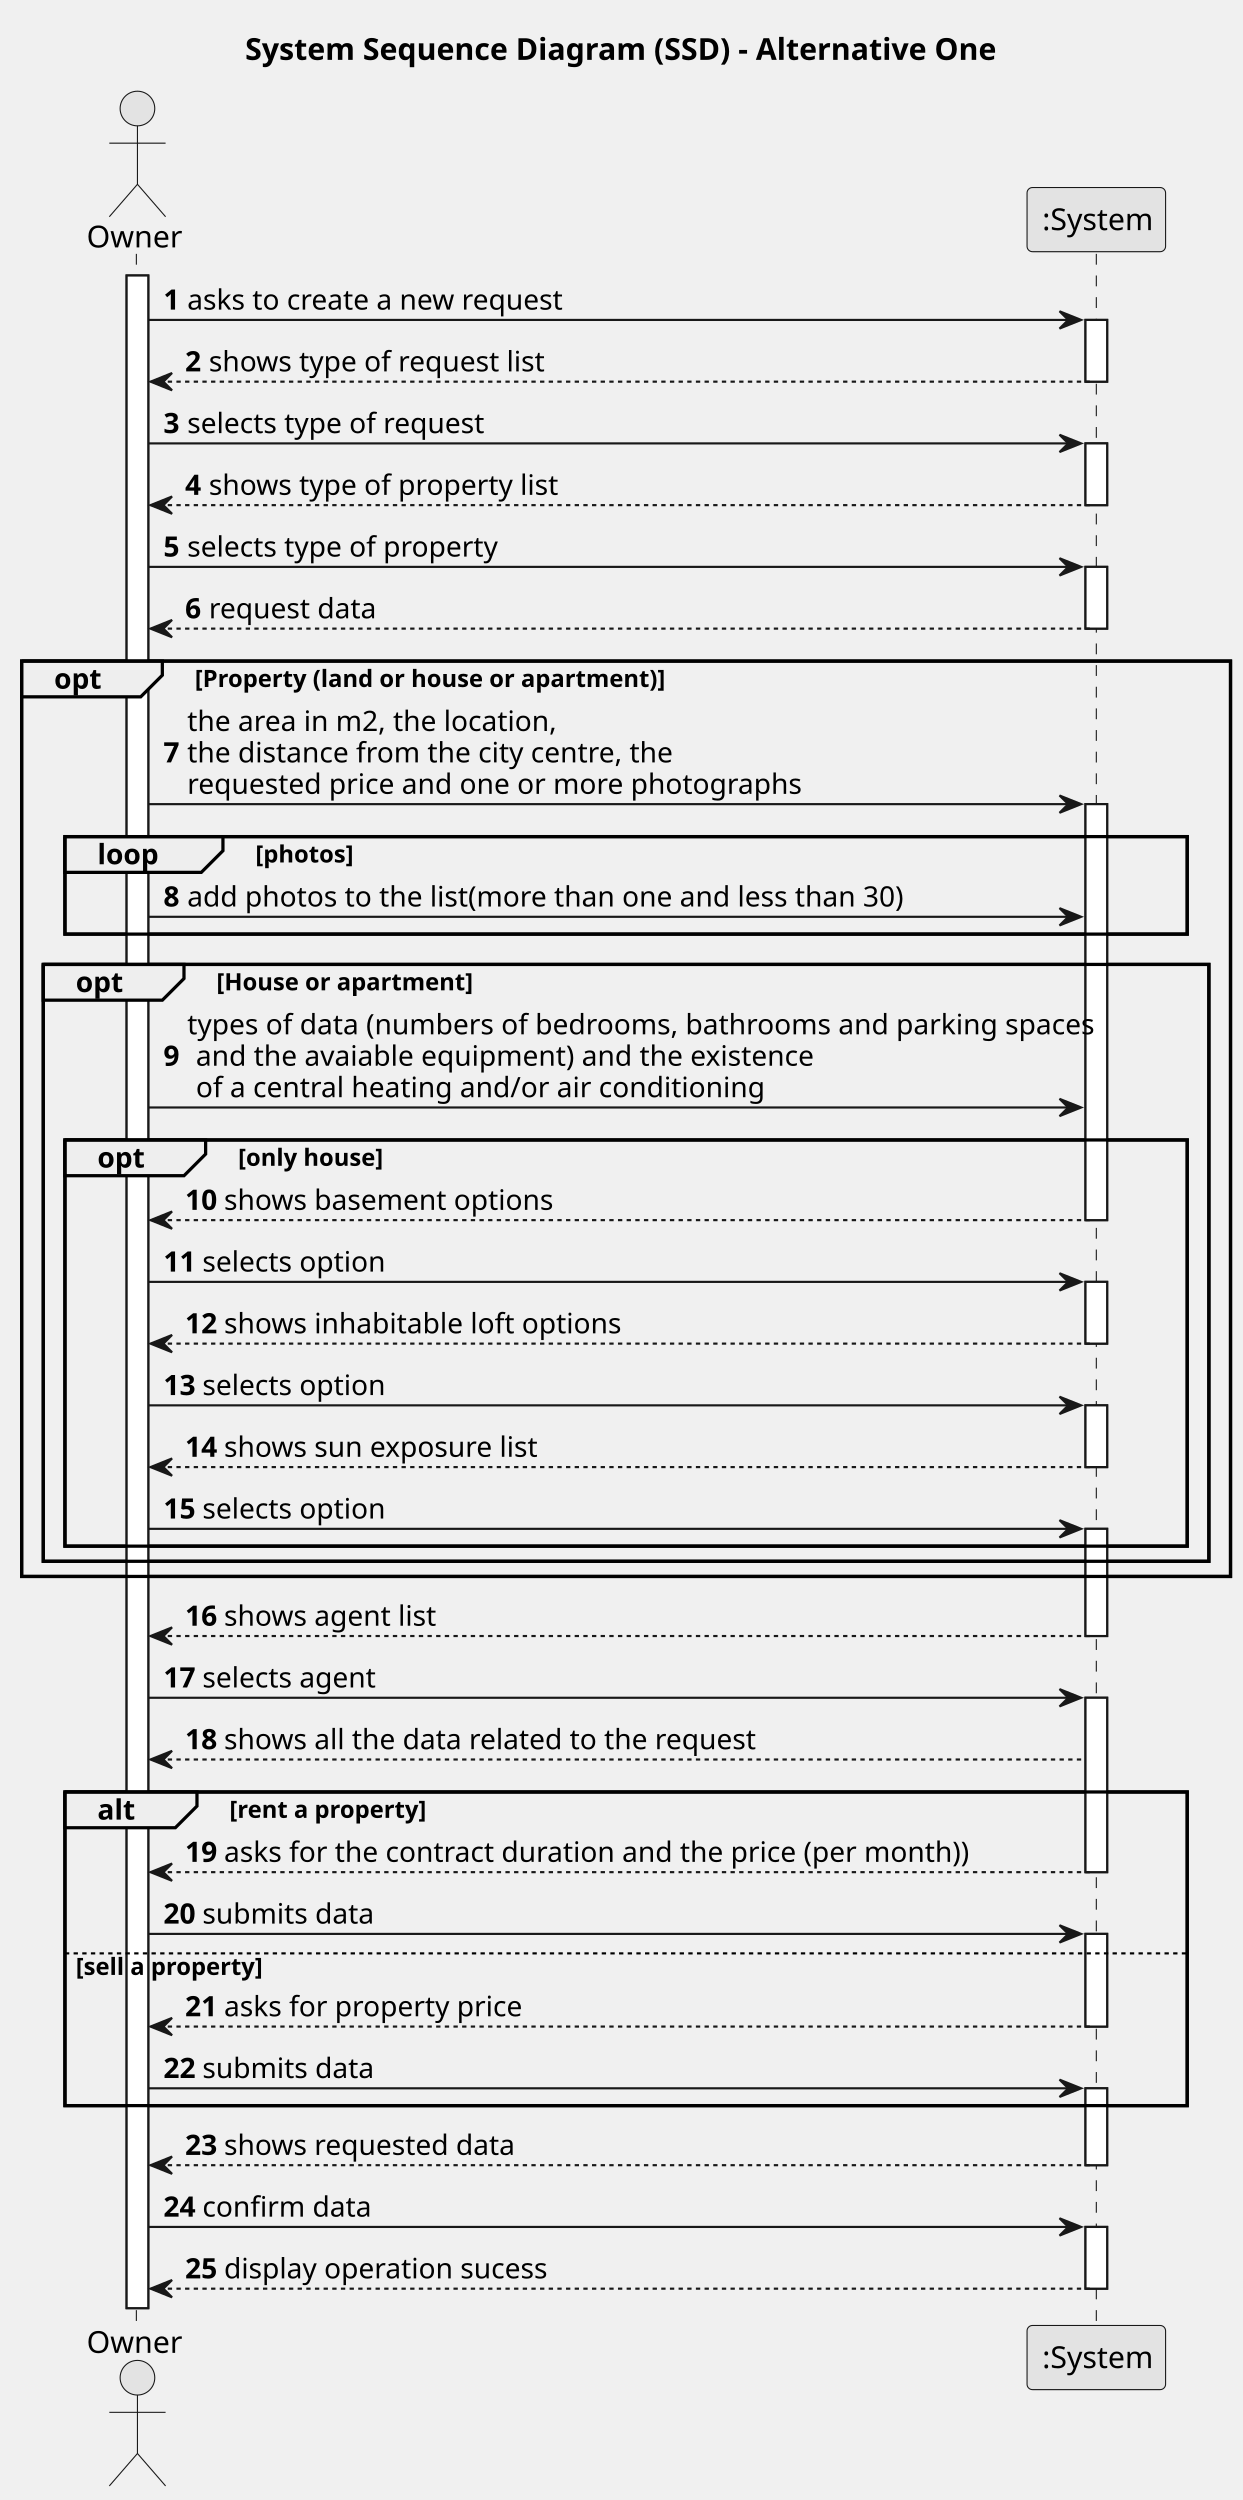
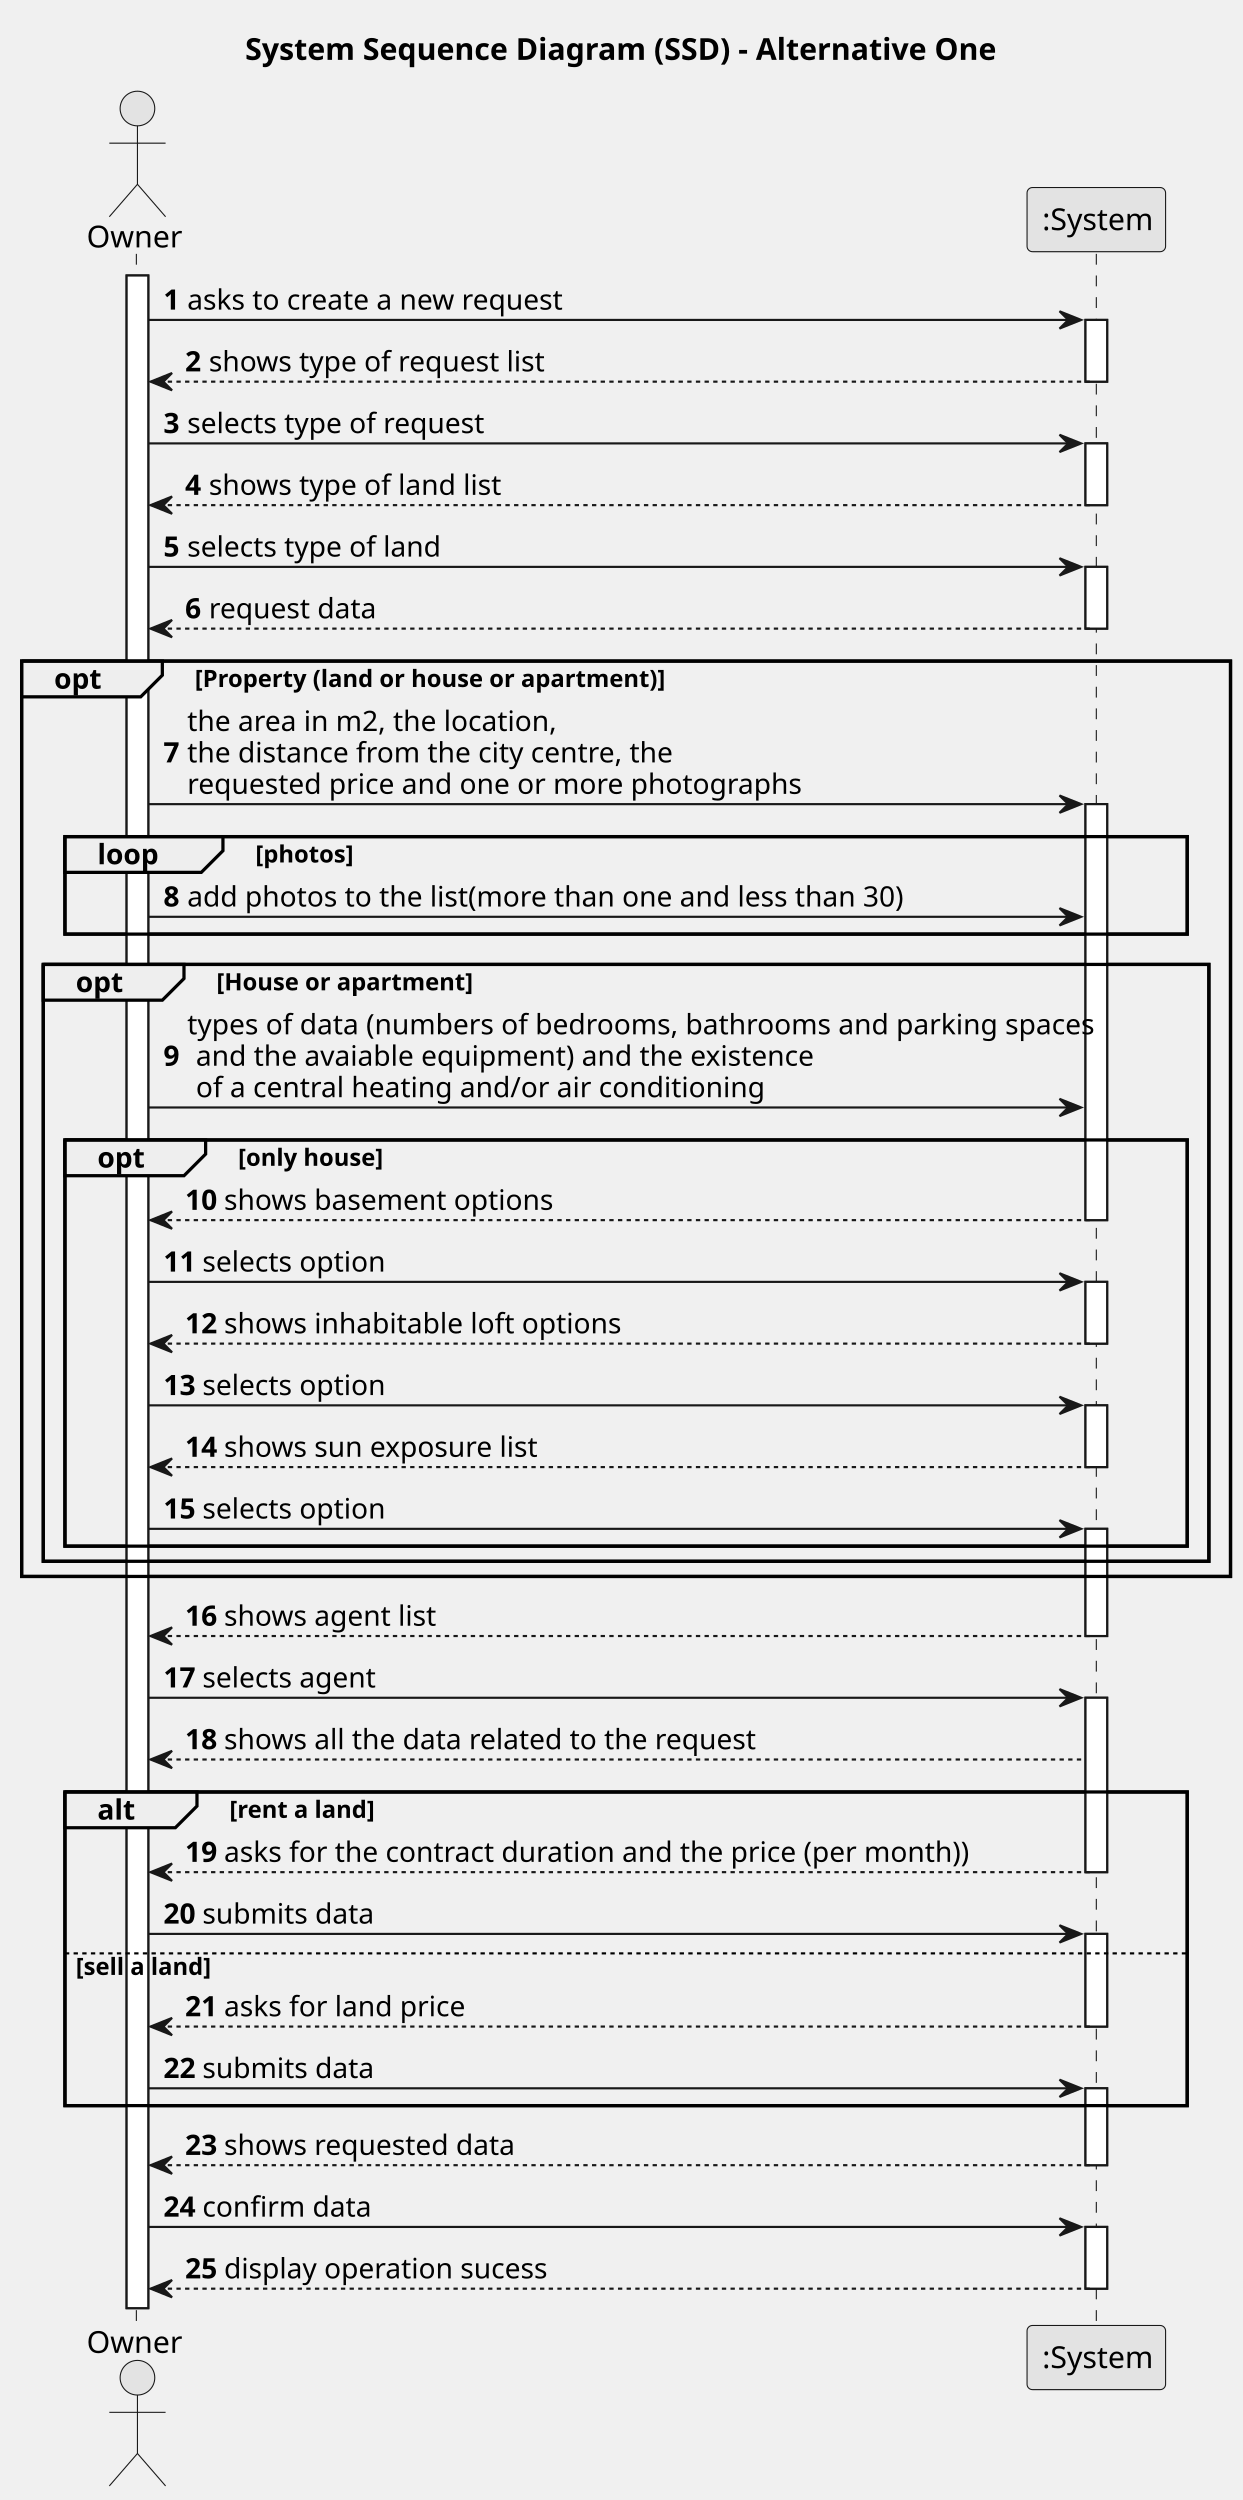
<svg xmlns="http://www.w3.org/2000/svg" contentStyleType="text/css" height="1155px" preserveAspectRatio="none" style="width:574px;height:1155px;background:#FFFFFF;" version="1.1" viewBox="0 0 574 1155" width="574px" zoomAndPan="magnify">
  <defs />
  <g>
    <text fill="#000000" font-family="sans-serif" font-size="14" font-weight="bold" lengthAdjust="spacing" textLength="351" x="113.25" y="27.674">System Sequence Diagram (SSD) - Alternative One</text>
    <rect fill="#FFFFFF" height="939.086" style="stroke:#181818;stroke-width:1.0;" width="10" x="58.5" y="127.281" />
    <rect fill="#FFFFFF" height="28.523" style="stroke:#181818;stroke-width:1.0;" width="10" x="501.5" y="147.805" />
    <rect fill="#FFFFFF" height="28.523" style="stroke:#181818;stroke-width:1.0;" width="10" x="501.5" y="204.852" />
    <rect fill="#FFFFFF" height="28.523" style="stroke:#181818;stroke-width:1.0;" width="10" x="501.5" y="261.898" />
    <rect fill="#FFFFFF" height="192.188" style="stroke:#181818;stroke-width:1.0;" width="10" x="501.5" y="371.516" />
    <rect fill="#FFFFFF" height="28.523" style="stroke:#181818;stroke-width:1.0;" width="10" x="501.5" y="592.227" />
    <rect fill="#FFFFFF" height="28.523" style="stroke:#181818;stroke-width:1.0;" width="10" x="501.5" y="649.273" />
    <rect fill="#FFFFFF" height="49.523" style="stroke:#181818;stroke-width:1.0;" width="10" x="501.5" y="706.32" />
    <rect fill="#FFFFFF" height="80.57" style="stroke:#181818;stroke-width:1.0;" width="10" x="501.5" y="784.367" />
    <rect fill="#FFFFFF" height="42.812" style="stroke:#181818;stroke-width:1.0;" width="10" x="501.5" y="893.461" />
    <rect fill="#FFFFFF" height="35.523" style="stroke:#181818;stroke-width:1.0;" width="10" x="501.5" y="964.797" />
    <rect fill="#FFFFFF" height="28.523" style="stroke:#181818;stroke-width:1.0;" width="10" x="501.5" y="1028.844" />
    <rect fill="none" height="422.898" style="stroke:#000000;stroke-width:1.5;" width="558.5" x="10" y="305.422" />
    <rect fill="none" height="45.047" style="stroke:#000000;stroke-width:1.5;" width="518.5" x="30" y="386.516" />
    <rect fill="none" height="275.758" style="stroke:#000000;stroke-width:1.5;" width="538.5" x="20" y="445.562" />
    <rect fill="none" height="187.664" style="stroke:#000000;stroke-width:1.5;" width="518.5" x="30" y="526.656" />
    <rect fill="none" height="144.906" style="stroke:#000000;stroke-width:1.5;" width="518.5" x="30" y="827.891" />
    <line style="stroke:#181818;stroke-width:0.5;stroke-dasharray:5.0,5.0;" x1="63" x2="63" y1="117.281" y2="1075.367" />
    <line style="stroke:#181818;stroke-width:0.5;stroke-dasharray:5.0,5.0;" x1="506.5" x2="506.5" y1="117.281" y2="1075.367" />
    <text fill="#000000" font-family="sans-serif" font-size="14" lengthAdjust="spacing" textLength="41" x="40" y="114.314">Owner</text>
    <ellipse cx="63.5" cy="50.141" fill="#E3E3E3" rx="8" ry="8" style="stroke:#181818;stroke-width:0.5;" />
    <path d="M63.5,58.141 L63.5,85.141 M50.5,66.141 L76.5,66.141 M63.5,85.141 L50.5,100.141 M63.5,85.141 L76.5,100.141 " fill="none" style="stroke:#181818;stroke-width:0.5;" />
    <text fill="#000000" font-family="sans-serif" font-size="14" lengthAdjust="spacing" textLength="41" x="40" y="1087.041">Owner</text>
    <ellipse cx="63.5" cy="1098.508" fill="#E3E3E3" rx="8" ry="8" style="stroke:#181818;stroke-width:0.5;" />
    <path d="M63.5,1106.508 L63.5,1133.508 M50.5,1114.508 L76.5,1114.508 M63.5,1133.508 L50.5,1148.508 M63.5,1133.508 L76.5,1148.508 " fill="none" style="stroke:#181818;stroke-width:0.5;" />
    <rect fill="#E3E3E3" height="29.641" rx="2.5" ry="2.5" style="stroke:#181818;stroke-width:0.5;" width="64" x="474.5" y="86.641" />
    <text fill="#000000" font-family="sans-serif" font-size="14" lengthAdjust="spacing" textLength="50" x="481.5" y="106.314">:System</text>
    <rect fill="#E3E3E3" height="29.641" rx="2.5" ry="2.5" style="stroke:#181818;stroke-width:0.5;" width="64" x="474.5" y="1074.367" />
    <text fill="#000000" font-family="sans-serif" font-size="14" lengthAdjust="spacing" textLength="50" x="481.5" y="1094.041">:System</text>
    <rect fill="#FFFFFF" height="939.086" style="stroke:#181818;stroke-width:1.0;" width="10" x="58.5" y="127.281" />
    <rect fill="#FFFFFF" height="28.523" style="stroke:#181818;stroke-width:1.0;" width="10" x="501.5" y="147.805" />
    <rect fill="#FFFFFF" height="28.523" style="stroke:#181818;stroke-width:1.0;" width="10" x="501.5" y="204.852" />
    <rect fill="#FFFFFF" height="28.523" style="stroke:#181818;stroke-width:1.0;" width="10" x="501.5" y="261.898" />
    <rect fill="#FFFFFF" height="192.188" style="stroke:#181818;stroke-width:1.0;" width="10" x="501.5" y="371.516" />
    <rect fill="#FFFFFF" height="28.523" style="stroke:#181818;stroke-width:1.0;" width="10" x="501.5" y="592.227" />
    <rect fill="#FFFFFF" height="28.523" style="stroke:#181818;stroke-width:1.0;" width="10" x="501.5" y="649.273" />
    <rect fill="#FFFFFF" height="49.523" style="stroke:#181818;stroke-width:1.0;" width="10" x="501.5" y="706.32" />
    <rect fill="#FFFFFF" height="80.57" style="stroke:#181818;stroke-width:1.0;" width="10" x="501.5" y="784.367" />
    <rect fill="#FFFFFF" height="42.812" style="stroke:#181818;stroke-width:1.0;" width="10" x="501.5" y="893.461" />
    <rect fill="#FFFFFF" height="35.523" style="stroke:#181818;stroke-width:1.0;" width="10" x="501.5" y="964.797" />
    <rect fill="#FFFFFF" height="28.523" style="stroke:#181818;stroke-width:1.0;" width="10" x="501.5" y="1028.844" />
    <polygon fill="#181818" points="489.5,143.805,499.5,147.805,489.5,151.805,493.5,147.805" style="stroke:#181818;stroke-width:1.0;" />
    <line style="stroke:#181818;stroke-width:1.0;" x1="68.5" x2="495.5" y1="147.805" y2="147.805" />
    <text fill="#000000" font-family="sans-serif" font-size="13" font-weight="bold" lengthAdjust="spacing" textLength="7" x="75.5" y="143.05">1</text>
    <text fill="#000000" font-family="sans-serif" font-size="13" lengthAdjust="spacing" textLength="168" x="86.5" y="143.05">asks to create a new request</text>
    <polygon fill="#181818" points="79.5,172.328,69.5,176.328,79.5,180.328,75.5,176.328" style="stroke:#181818;stroke-width:1.0;" />
    <line style="stroke:#181818;stroke-width:1.0;stroke-dasharray:2.0,2.0;" x1="73.5" x2="505.5" y1="176.328" y2="176.328" />
    <text fill="#000000" font-family="sans-serif" font-size="13" font-weight="bold" lengthAdjust="spacing" textLength="7" x="85.5" y="171.573">2</text>
    <text fill="#000000" font-family="sans-serif" font-size="13" lengthAdjust="spacing" textLength="148" x="96.5" y="171.573">shows type of request list</text>
    <polygon fill="#181818" points="489.5,200.852,499.5,204.852,489.5,208.852,493.5,204.852" style="stroke:#181818;stroke-width:1.0;" />
    <line style="stroke:#181818;stroke-width:1.0;" x1="68.5" x2="495.5" y1="204.852" y2="204.852" />
    <text fill="#000000" font-family="sans-serif" font-size="13" font-weight="bold" lengthAdjust="spacing" textLength="7" x="75.5" y="200.097">3</text>
    <text fill="#000000" font-family="sans-serif" font-size="13" lengthAdjust="spacing" textLength="132" x="86.5" y="200.097">selects type of request</text>
    <polygon fill="#181818" points="79.5,229.375,69.5,233.375,79.5,237.375,75.5,233.375" style="stroke:#181818;stroke-width:1.0;" />
    <line style="stroke:#181818;stroke-width:1.0;stroke-dasharray:2.0,2.0;" x1="73.5" x2="505.5" y1="233.375" y2="233.375" />
    <text fill="#000000" font-family="sans-serif" font-size="13" font-weight="bold" lengthAdjust="spacing" textLength="7" x="85.5" y="228.62">4</text>
-     <text fill="#000000" font-family="sans-serif" font-size="13" lengthAdjust="spacing" textLength="152" x="96.5" y="228.62">shows type of property list</text>
+     <text fill="#000000" font-family="sans-serif" font-size="13" lengthAdjust="spacing" textLength="152" x="96.5" y="228.62">shows type of land list</text>
    <polygon fill="#181818" points="489.5,257.898,499.5,261.898,489.5,265.898,493.5,261.898" style="stroke:#181818;stroke-width:1.0;" />
    <line style="stroke:#181818;stroke-width:1.0;" x1="68.5" x2="495.5" y1="261.898" y2="261.898" />
    <text fill="#000000" font-family="sans-serif" font-size="13" font-weight="bold" lengthAdjust="spacing" textLength="7" x="75.5" y="257.144">5</text>
-     <text fill="#000000" font-family="sans-serif" font-size="13" lengthAdjust="spacing" textLength="136" x="86.5" y="257.144">selects type of property</text>
+     <text fill="#000000" font-family="sans-serif" font-size="13" lengthAdjust="spacing" textLength="136" x="86.5" y="257.144">selects type of land</text>
    <polygon fill="#181818" points="79.5,286.422,69.5,290.422,79.5,294.422,75.5,290.422" style="stroke:#181818;stroke-width:1.0;" />
    <line style="stroke:#181818;stroke-width:1.0;stroke-dasharray:2.0,2.0;" x1="73.5" x2="505.5" y1="290.422" y2="290.422" />
    <text fill="#000000" font-family="sans-serif" font-size="13" font-weight="bold" lengthAdjust="spacing" textLength="7" x="85.5" y="285.667">6</text>
    <text fill="#000000" font-family="sans-serif" font-size="13" lengthAdjust="spacing" textLength="72" x="96.5" y="285.667">request data</text>
    <path d="M10,305.422 L75,305.422 L75,311.945 L65,321.945 L10,321.945 L10,305.422 " fill="#EEEEEE" style="stroke:#000000;stroke-width:1.5;" />
    <rect fill="none" height="422.898" style="stroke:#000000;stroke-width:1.5;" width="558.5" x="10" y="305.422" />
    <text fill="#000000" font-family="sans-serif" font-size="13" font-weight="bold" lengthAdjust="spacing" textLength="20" x="25" y="318.19">opt</text>
    <text fill="#000000" font-family="sans-serif" font-size="11" font-weight="bold" lengthAdjust="spacing" textLength="218" x="90" y="317.38">[Property (land or house or apartment)]</text>
    <polygon fill="#181818" points="489.5,367.516,499.5,371.516,489.5,375.516,493.5,371.516" style="stroke:#181818;stroke-width:1.0;" />
    <line style="stroke:#181818;stroke-width:1.0;" x1="68.5" x2="495.5" y1="371.516" y2="371.516" />
    <text fill="#000000" font-family="sans-serif" font-size="13" font-weight="bold" lengthAdjust="spacing" textLength="7" x="75.5" y="352.237">7</text>
    <text fill="#000000" font-family="sans-serif" font-size="13" lengthAdjust="spacing" textLength="162" x="86.5" y="337.714">the area in m2, the location,</text>
    <text fill="#000000" font-family="sans-serif" font-size="13" lengthAdjust="spacing" textLength="213" x="86.5" y="352.237">the distance from the city centre, the</text>
    <text fill="#000000" font-family="sans-serif" font-size="13" lengthAdjust="spacing" textLength="262" x="86.5" y="366.761">requested price and one or more photographs</text>
    <path d="M30,386.516 L103,386.516 L103,393.039 L93,403.039 L30,403.039 L30,386.516 " fill="#EEEEEE" style="stroke:#000000;stroke-width:1.5;" />
    <rect fill="none" height="45.047" style="stroke:#000000;stroke-width:1.5;" width="518.5" x="30" y="386.516" />
    <text fill="#000000" font-family="sans-serif" font-size="13" font-weight="bold" lengthAdjust="spacing" textLength="28" x="45" y="399.284">loop</text>
    <text fill="#000000" font-family="sans-serif" font-size="11" font-weight="bold" lengthAdjust="spacing" textLength="47" x="118" y="398.474">[photos]</text>
    <polygon fill="#181818" points="489.5,419.562,499.5,423.562,489.5,427.562,493.5,423.562" style="stroke:#181818;stroke-width:1.0;" />
    <line style="stroke:#181818;stroke-width:1.0;" x1="68.5" x2="495.5" y1="423.562" y2="423.562" />
    <text fill="#000000" font-family="sans-serif" font-size="13" font-weight="bold" lengthAdjust="spacing" textLength="7" x="75.5" y="418.808">8</text>
    <text fill="#000000" font-family="sans-serif" font-size="13" lengthAdjust="spacing" textLength="313" x="86.5" y="418.808">add photos to the list(more than one and less than 30)</text>
    <path d="M20,445.562 L85,445.562 L85,452.086 L75,462.086 L20,462.086 L20,445.562 " fill="#EEEEEE" style="stroke:#000000;stroke-width:1.5;" />
    <rect fill="none" height="275.758" style="stroke:#000000;stroke-width:1.5;" width="538.5" x="20" y="445.562" />
    <text fill="#000000" font-family="sans-serif" font-size="13" font-weight="bold" lengthAdjust="spacing" textLength="20" x="35" y="458.331">opt</text>
    <text fill="#000000" font-family="sans-serif" font-size="11" font-weight="bold" lengthAdjust="spacing" textLength="118" x="100" y="457.521">[House or apartment]</text>
    <polygon fill="#181818" points="489.5,507.656,499.5,511.656,489.5,515.656,493.5,511.656" style="stroke:#181818;stroke-width:1.0;" />
    <line style="stroke:#181818;stroke-width:1.0;" x1="68.5" x2="495.5" y1="511.656" y2="511.656" />
    <text fill="#000000" font-family="sans-serif" font-size="13" font-weight="bold" lengthAdjust="spacing" textLength="7" x="75.5" y="492.378">9</text>
    <text fill="#000000" font-family="sans-serif" font-size="13" lengthAdjust="spacing" textLength="394" x="86.5" y="477.854">types of data (numbers of bedrooms, bathrooms and parking spaces</text>
    <text fill="#000000" font-family="sans-serif" font-size="13" lengthAdjust="spacing" textLength="268" x="90.5" y="492.378">and the avaiable equipment) and the existence</text>
    <text fill="#000000" font-family="sans-serif" font-size="13" lengthAdjust="spacing" textLength="241" x="90.5" y="506.901">of a central heating and/or air conditioning</text>
    <path d="M30,526.656 L95,526.656 L95,533.18 L85,543.18 L30,543.18 L30,526.656 " fill="#EEEEEE" style="stroke:#000000;stroke-width:1.5;" />
    <rect fill="none" height="187.664" style="stroke:#000000;stroke-width:1.5;" width="518.5" x="30" y="526.656" />
    <text fill="#000000" font-family="sans-serif" font-size="13" font-weight="bold" lengthAdjust="spacing" textLength="20" x="45" y="539.425">opt</text>
    <text fill="#000000" font-family="sans-serif" font-size="11" font-weight="bold" lengthAdjust="spacing" textLength="69" x="110" y="538.614">[only house]</text>
    <polygon fill="#181818" points="79.5,559.703,69.5,563.703,79.5,567.703,75.5,563.703" style="stroke:#181818;stroke-width:1.0;" />
    <line style="stroke:#181818;stroke-width:1.0;stroke-dasharray:2.0,2.0;" x1="73.5" x2="505.5" y1="563.703" y2="563.703" />
    <text fill="#000000" font-family="sans-serif" font-size="13" font-weight="bold" lengthAdjust="spacing" textLength="14" x="85.5" y="558.948">10</text>
    <text fill="#000000" font-family="sans-serif" font-size="13" lengthAdjust="spacing" textLength="144" x="103.5" y="558.948">shows basement options</text>
    <polygon fill="#181818" points="489.5,588.227,499.5,592.227,489.5,596.227,493.5,592.227" style="stroke:#181818;stroke-width:1.0;" />
    <line style="stroke:#181818;stroke-width:1.0;" x1="68.5" x2="495.5" y1="592.227" y2="592.227" />
    <text fill="#000000" font-family="sans-serif" font-size="13" font-weight="bold" lengthAdjust="spacing" textLength="14" x="75.5" y="587.472">11</text>
    <text fill="#000000" font-family="sans-serif" font-size="13" lengthAdjust="spacing" textLength="81" x="93.5" y="587.472">selects option</text>
    <polygon fill="#181818" points="79.5,616.75,69.5,620.75,79.5,624.75,75.5,620.75" style="stroke:#181818;stroke-width:1.0;" />
    <line style="stroke:#181818;stroke-width:1.0;stroke-dasharray:2.0,2.0;" x1="73.5" x2="505.5" y1="620.75" y2="620.75" />
    <text fill="#000000" font-family="sans-serif" font-size="13" font-weight="bold" lengthAdjust="spacing" textLength="14" x="85.5" y="615.995">12</text>
    <text fill="#000000" font-family="sans-serif" font-size="13" lengthAdjust="spacing" textLength="170" x="103.5" y="615.995">shows inhabitable loft options</text>
    <polygon fill="#181818" points="489.5,645.273,499.5,649.273,489.5,653.273,493.5,649.273" style="stroke:#181818;stroke-width:1.0;" />
    <line style="stroke:#181818;stroke-width:1.0;" x1="68.5" x2="495.5" y1="649.273" y2="649.273" />
    <text fill="#000000" font-family="sans-serif" font-size="13" font-weight="bold" lengthAdjust="spacing" textLength="14" x="75.5" y="644.519">13</text>
    <text fill="#000000" font-family="sans-serif" font-size="13" lengthAdjust="spacing" textLength="81" x="93.5" y="644.519">selects option</text>
    <polygon fill="#181818" points="79.5,673.797,69.5,677.797,79.5,681.797,75.5,677.797" style="stroke:#181818;stroke-width:1.0;" />
    <line style="stroke:#181818;stroke-width:1.0;stroke-dasharray:2.0,2.0;" x1="73.5" x2="505.5" y1="677.797" y2="677.797" />
    <text fill="#000000" font-family="sans-serif" font-size="13" font-weight="bold" lengthAdjust="spacing" textLength="14" x="85.5" y="673.042">14</text>
    <text fill="#000000" font-family="sans-serif" font-size="13" lengthAdjust="spacing" textLength="140" x="103.5" y="673.042">shows sun exposure list</text>
    <polygon fill="#181818" points="489.5,702.32,499.5,706.32,489.5,710.32,493.5,706.32" style="stroke:#181818;stroke-width:1.0;" />
    <line style="stroke:#181818;stroke-width:1.0;" x1="68.5" x2="495.5" y1="706.32" y2="706.32" />
    <text fill="#000000" font-family="sans-serif" font-size="13" font-weight="bold" lengthAdjust="spacing" textLength="14" x="75.5" y="701.565">15</text>
    <text fill="#000000" font-family="sans-serif" font-size="13" lengthAdjust="spacing" textLength="81" x="93.5" y="701.565">selects option</text>
    <polygon fill="#181818" points="79.5,751.844,69.5,755.844,79.5,759.844,75.5,755.844" style="stroke:#181818;stroke-width:1.0;" />
    <line style="stroke:#181818;stroke-width:1.0;stroke-dasharray:2.0,2.0;" x1="73.5" x2="505.5" y1="755.844" y2="755.844" />
    <text fill="#000000" font-family="sans-serif" font-size="13" font-weight="bold" lengthAdjust="spacing" textLength="14" x="85.5" y="751.089">16</text>
    <text fill="#000000" font-family="sans-serif" font-size="13" lengthAdjust="spacing" textLength="94" x="103.5" y="751.089">shows agent list</text>
    <polygon fill="#181818" points="489.5,780.367,499.5,784.367,489.5,788.367,493.5,784.367" style="stroke:#181818;stroke-width:1.0;" />
    <line style="stroke:#181818;stroke-width:1.0;" x1="68.5" x2="495.5" y1="784.367" y2="784.367" />
    <text fill="#000000" font-family="sans-serif" font-size="13" font-weight="bold" lengthAdjust="spacing" textLength="14" x="75.5" y="779.612">17</text>
    <text fill="#000000" font-family="sans-serif" font-size="13" lengthAdjust="spacing" textLength="78" x="93.5" y="779.612">selects agent</text>
    <polygon fill="#181818" points="79.5,808.891,69.5,812.891,79.5,816.891,75.5,812.891" style="stroke:#181818;stroke-width:1.0;" />
    <line style="stroke:#181818;stroke-width:1.0;stroke-dasharray:2.0,2.0;" x1="73.5" x2="500.5" y1="812.891" y2="812.891" />
    <text fill="#000000" font-family="sans-serif" font-size="13" font-weight="bold" lengthAdjust="spacing" textLength="14" x="85.5" y="808.136">18</text>
    <text fill="#000000" font-family="sans-serif" font-size="13" lengthAdjust="spacing" textLength="232" x="103.5" y="808.136">shows all the data related to the request</text>
    <path d="M30,827.891 L91,827.891 L91,834.414 L81,844.414 L30,844.414 L30,827.891 " fill="#EEEEEE" style="stroke:#000000;stroke-width:1.5;" />
    <rect fill="none" height="144.906" style="stroke:#000000;stroke-width:1.5;" width="518.5" x="30" y="827.891" />
    <text fill="#000000" font-family="sans-serif" font-size="13" font-weight="bold" lengthAdjust="spacing" textLength="16" x="45" y="840.659">alt</text>
-     <text fill="#000000" font-family="sans-serif" font-size="11" font-weight="bold" lengthAdjust="spacing" textLength="91" x="106" y="839.849">[rent a property]</text>
+     <text fill="#000000" font-family="sans-serif" font-size="11" font-weight="bold" lengthAdjust="spacing" textLength="91" x="106" y="839.849">[rent a land]</text>
    <polygon fill="#181818" points="79.5,860.938,69.5,864.938,79.5,868.938,75.5,864.938" style="stroke:#181818;stroke-width:1.0;" />
    <line style="stroke:#181818;stroke-width:1.0;stroke-dasharray:2.0,2.0;" x1="73.5" x2="505.5" y1="864.938" y2="864.938" />
    <text fill="#000000" font-family="sans-serif" font-size="13" font-weight="bold" lengthAdjust="spacing" textLength="14" x="85.5" y="860.183">19</text>
    <text fill="#000000" font-family="sans-serif" font-size="13" lengthAdjust="spacing" textLength="322" x="103.5" y="860.183">asks for the contract duration and the price (per month))</text>
    <polygon fill="#181818" points="489.5,889.461,499.5,893.461,489.5,897.461,493.5,893.461" style="stroke:#181818;stroke-width:1.0;" />
    <line style="stroke:#181818;stroke-width:1.0;" x1="68.5" x2="495.5" y1="893.461" y2="893.461" />
    <text fill="#000000" font-family="sans-serif" font-size="13" font-weight="bold" lengthAdjust="spacing" textLength="14" x="75.5" y="888.706">20</text>
    <text fill="#000000" font-family="sans-serif" font-size="13" lengthAdjust="spacing" textLength="75" x="93.5" y="888.706">submits data</text>
    <line style="stroke:#000000;stroke-width:1.0;stroke-dasharray:2.0,2.0;" x1="30" x2="548.5" y1="902.461" y2="902.461" />
-     <text fill="#000000" font-family="sans-serif" font-size="11" font-weight="bold" lengthAdjust="spacing" textLength="88" x="35" y="912.419">[sell a property]</text>
+     <text fill="#000000" font-family="sans-serif" font-size="11" font-weight="bold" lengthAdjust="spacing" textLength="88" x="35" y="912.419">[sell a land]</text>
    <polygon fill="#181818" points="79.5,932.273,69.5,936.273,79.5,940.273,75.5,936.273" style="stroke:#181818;stroke-width:1.0;" />
    <line style="stroke:#181818;stroke-width:1.0;stroke-dasharray:2.0,2.0;" x1="73.5" x2="505.5" y1="936.273" y2="936.273" />
    <text fill="#000000" font-family="sans-serif" font-size="13" font-weight="bold" lengthAdjust="spacing" textLength="14" x="85.5" y="931.519">21</text>
-     <text fill="#000000" font-family="sans-serif" font-size="13" lengthAdjust="spacing" textLength="129" x="103.5" y="931.519">asks for property price</text>
+     <text fill="#000000" font-family="sans-serif" font-size="13" lengthAdjust="spacing" textLength="129" x="103.5" y="931.519">asks for land price</text>
    <polygon fill="#181818" points="489.5,960.797,499.5,964.797,489.5,968.797,493.5,964.797" style="stroke:#181818;stroke-width:1.0;" />
    <line style="stroke:#181818;stroke-width:1.0;" x1="68.5" x2="495.5" y1="964.797" y2="964.797" />
    <text fill="#000000" font-family="sans-serif" font-size="13" font-weight="bold" lengthAdjust="spacing" textLength="14" x="75.5" y="960.042">22</text>
    <text fill="#000000" font-family="sans-serif" font-size="13" lengthAdjust="spacing" textLength="75" x="93.5" y="960.042">submits data</text>
    <polygon fill="#181818" points="79.5,996.32,69.5,1000.32,79.5,1004.32,75.5,1000.32" style="stroke:#181818;stroke-width:1.0;" />
    <line style="stroke:#181818;stroke-width:1.0;stroke-dasharray:2.0,2.0;" x1="73.5" x2="505.5" y1="1000.32" y2="1000.32" />
    <text fill="#000000" font-family="sans-serif" font-size="13" font-weight="bold" lengthAdjust="spacing" textLength="14" x="85.5" y="995.565">23</text>
    <text fill="#000000" font-family="sans-serif" font-size="13" lengthAdjust="spacing" textLength="127" x="103.5" y="995.565">shows requested data</text>
    <polygon fill="#181818" points="489.5,1024.844,499.5,1028.844,489.5,1032.844,493.5,1028.844" style="stroke:#181818;stroke-width:1.0;" />
    <line style="stroke:#181818;stroke-width:1.0;" x1="68.5" x2="495.5" y1="1028.844" y2="1028.844" />
    <text fill="#000000" font-family="sans-serif" font-size="13" font-weight="bold" lengthAdjust="spacing" textLength="14" x="75.5" y="1024.089">24</text>
    <text fill="#000000" font-family="sans-serif" font-size="13" lengthAdjust="spacing" textLength="71" x="93.5" y="1024.089">confirm data</text>
    <polygon fill="#181818" points="79.5,1053.367,69.5,1057.367,79.5,1061.367,75.5,1057.367" style="stroke:#181818;stroke-width:1.0;" />
    <line style="stroke:#181818;stroke-width:1.0;stroke-dasharray:2.0,2.0;" x1="73.5" x2="505.5" y1="1057.367" y2="1057.367" />
    <text fill="#000000" font-family="sans-serif" font-size="13" font-weight="bold" lengthAdjust="spacing" textLength="14" x="85.5" y="1052.612">25</text>
    <text fill="#000000" font-family="sans-serif" font-size="13" lengthAdjust="spacing" textLength="144" x="103.5" y="1052.612">display operation sucess</text>
  </g>
</svg>
